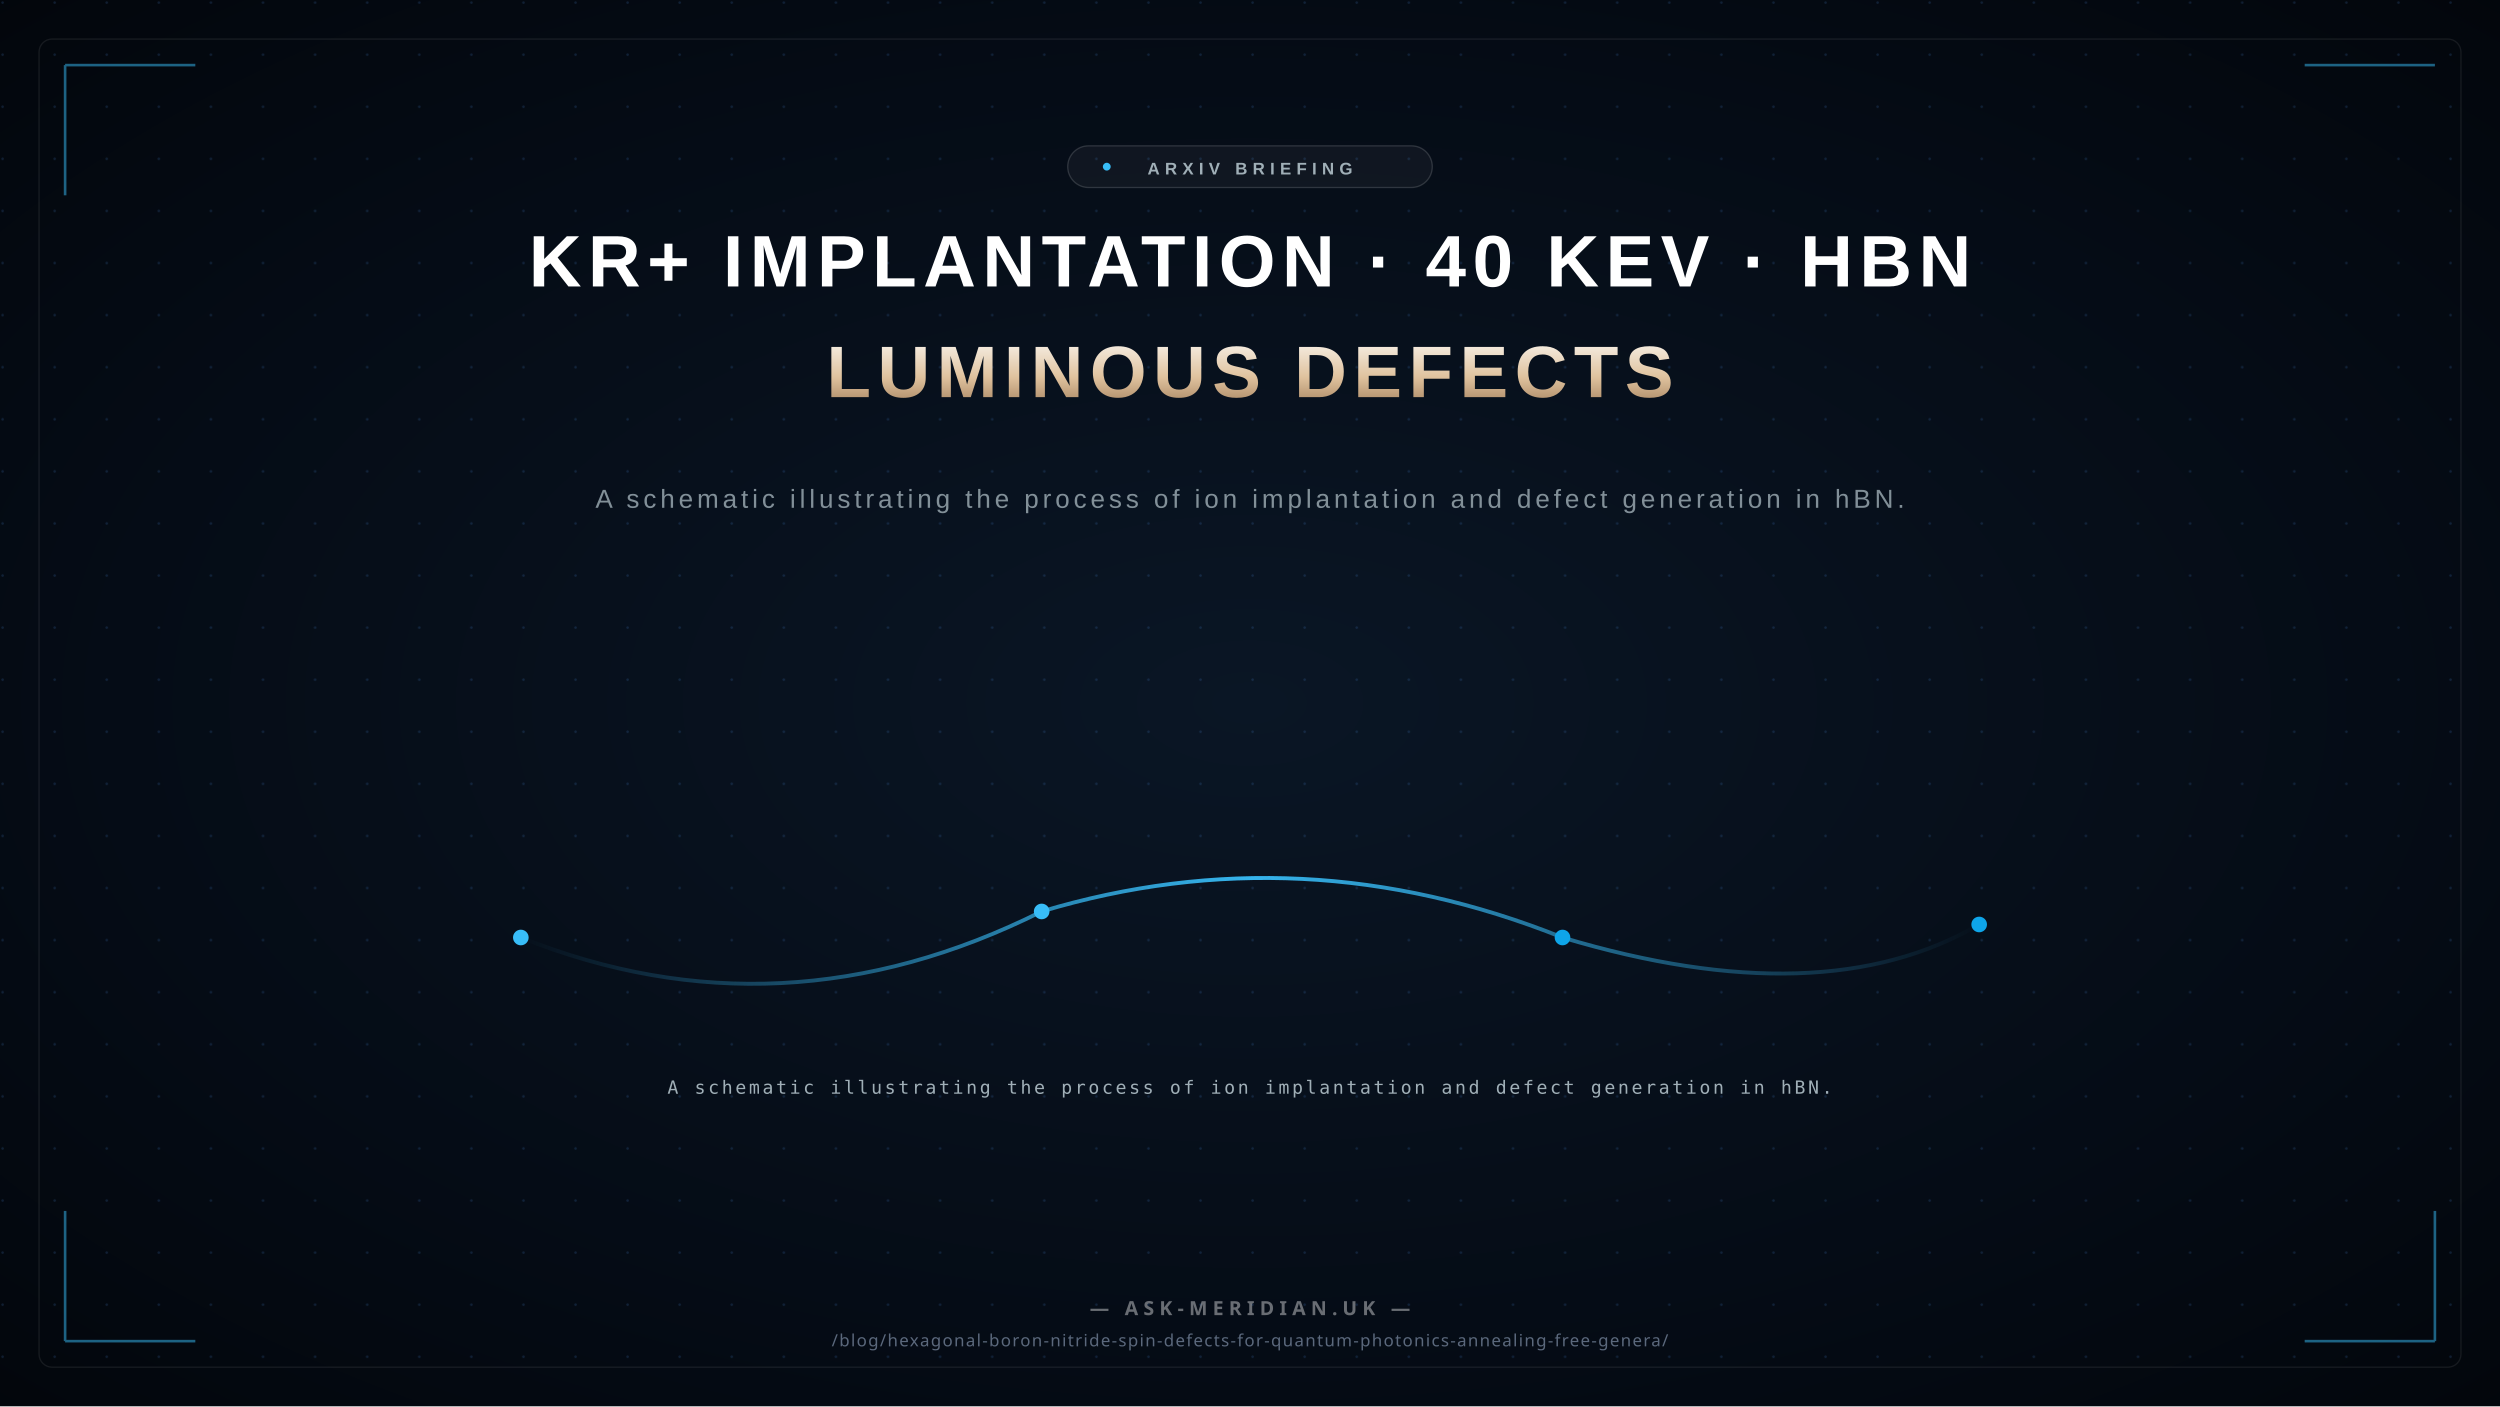
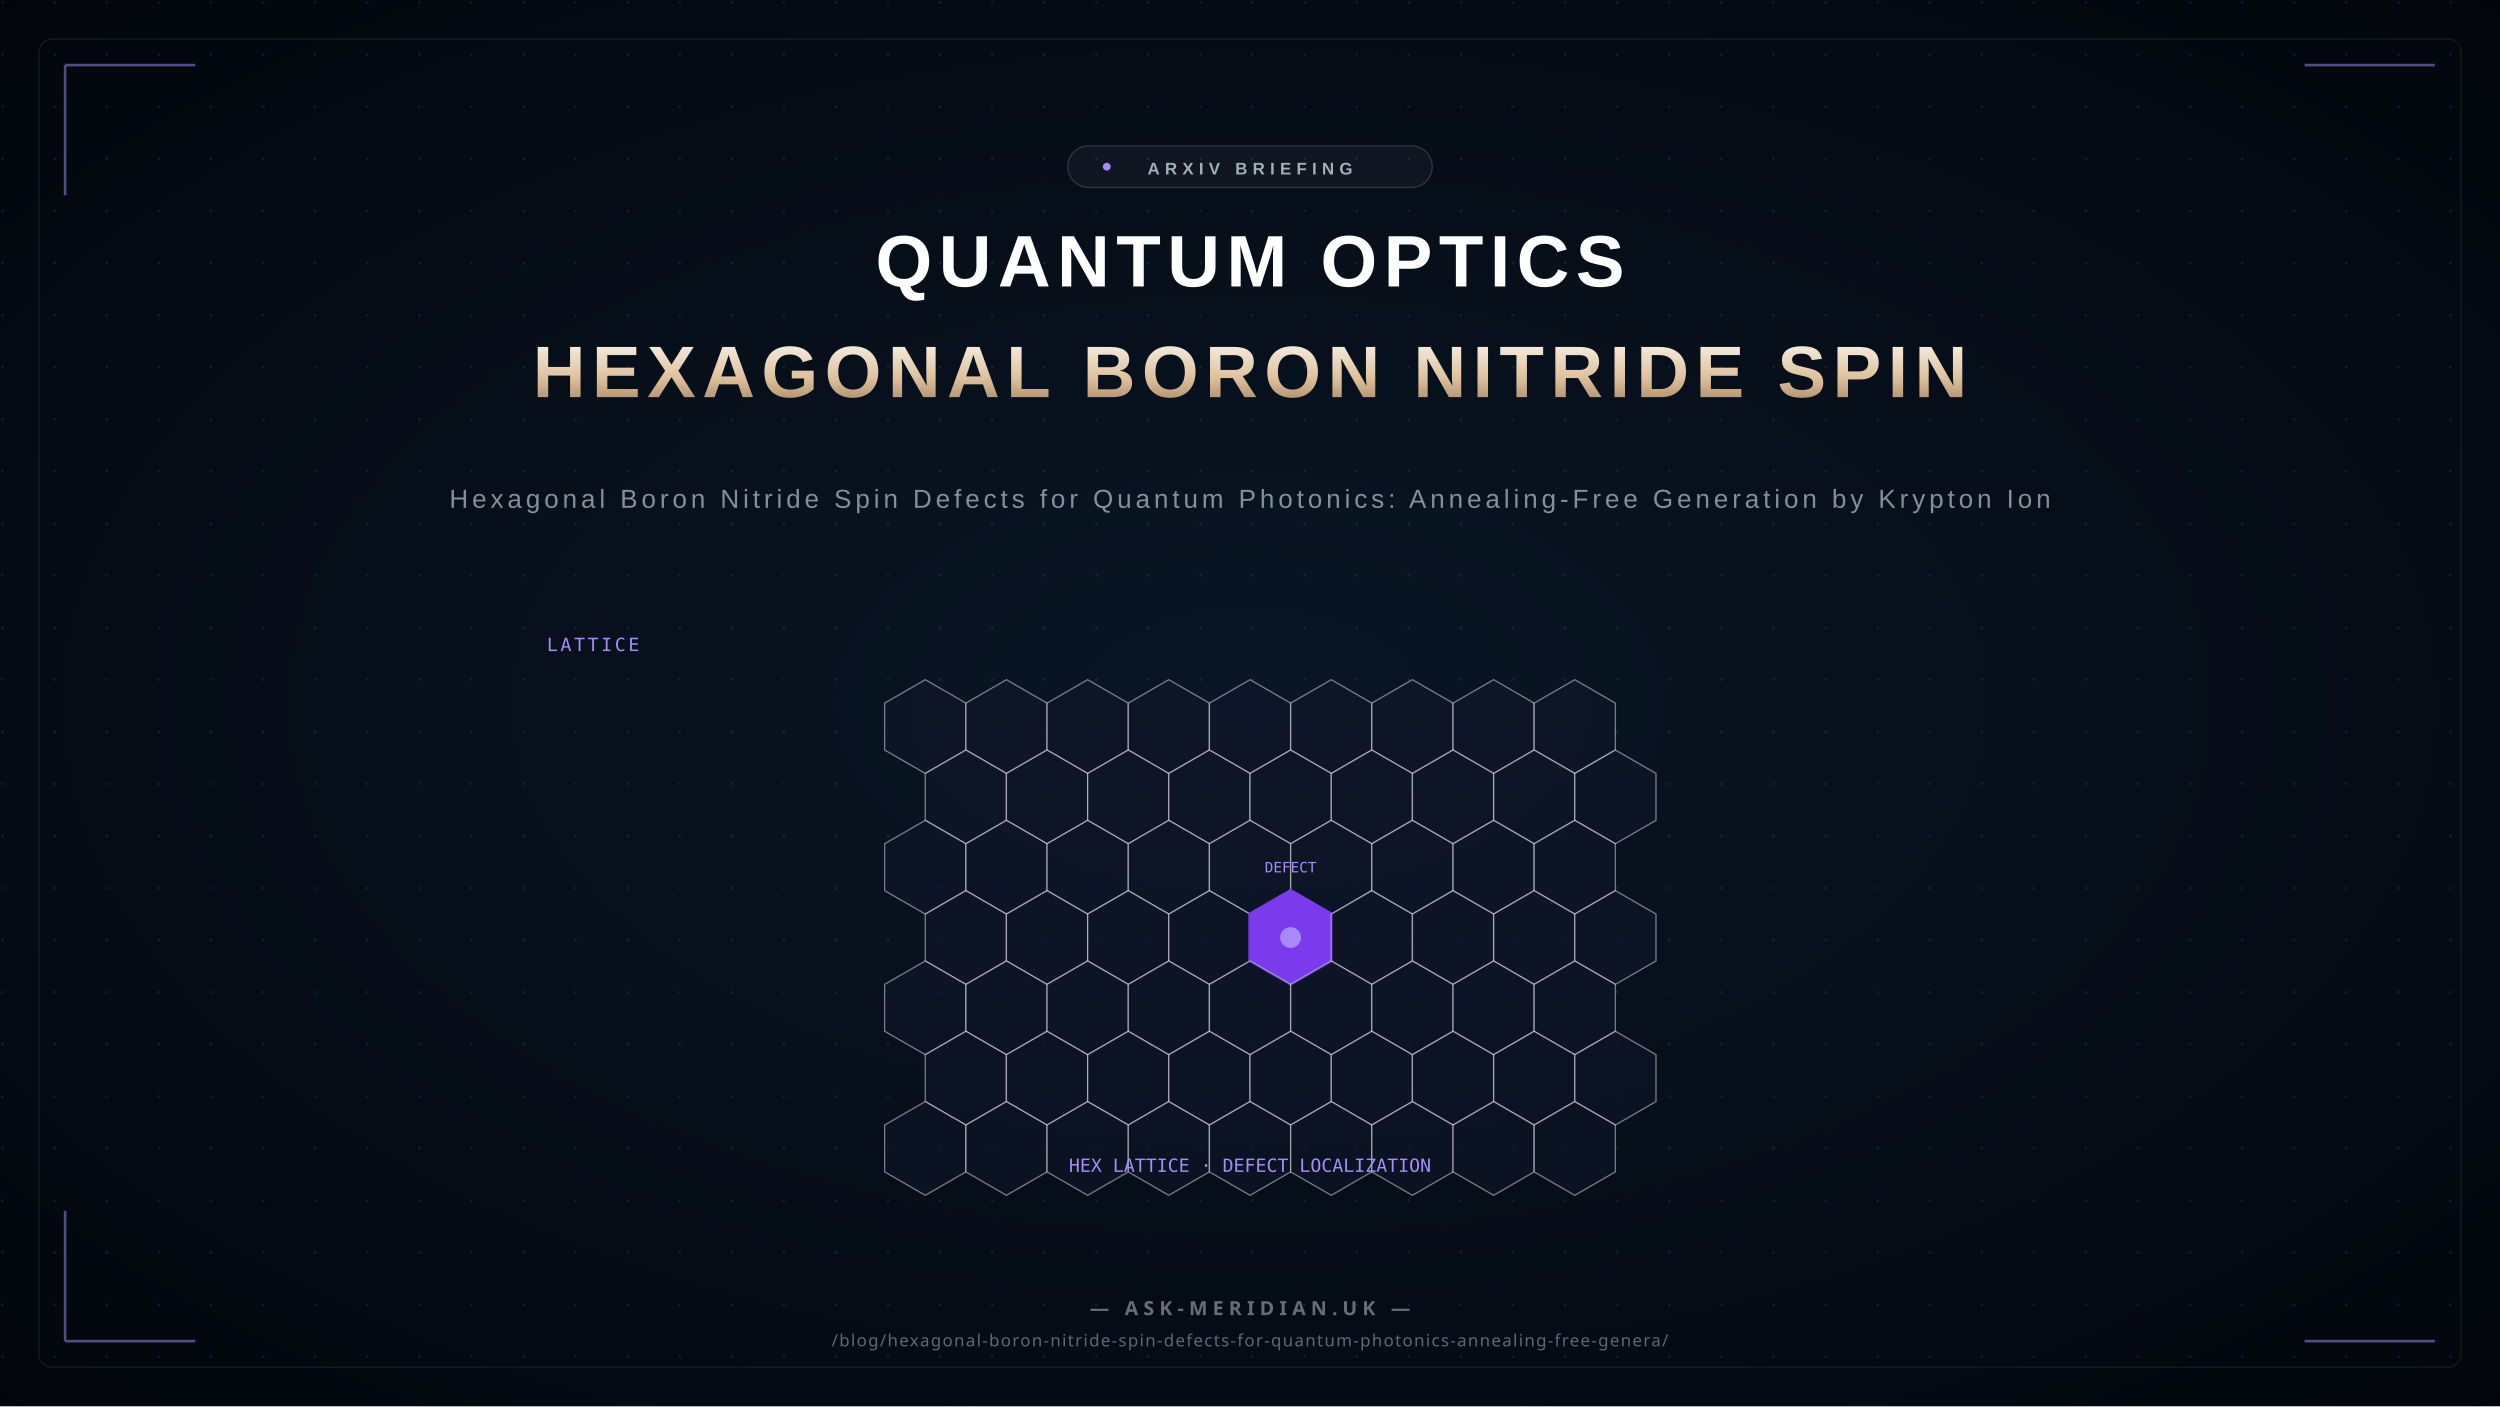
<svg xmlns="http://www.w3.org/2000/svg" viewBox="0 0 1920 1080" width="1920" height="1080">
  <defs>
    <radialGradient id="spaceGradient" cx="50%" cy="50%" r="75%">
      <stop offset="0%" stop-color="#0a1625" />
      <stop offset="60%" stop-color="#050c16" />
      <stop offset="100%" stop-color="#02050a" />
    </radialGradient>
    <linearGradient id="goldText" x1="0%" y1="0%" x2="0%" y2="100%">
      <stop offset="0%" stop-color="#f3e9dc" />
      <stop offset="60%" stop-color="#dfc29e" />
      <stop offset="100%" stop-color="#b89773" />
    </linearGradient>
    <linearGradient id="accentGrad" x1="0%" y1="0%" x2="100%" y2="0%">
-       <stop offset="0%" stop-color="#38bdf8" stop-opacity="0" />
-       <stop offset="50%" stop-color="#38bdf8" stop-opacity="0.95" />
-       <stop offset="100%" stop-color="#38bdf8" stop-opacity="0" />
+       <stop offset="0%" stop-color="#a78bfa" stop-opacity="0" />
+       <stop offset="50%" stop-color="#a78bfa" stop-opacity="0.95" />
+       <stop offset="100%" stop-color="#a78bfa" stop-opacity="0" />
+     </linearGradient>
+     <linearGradient id="spectrumGrad" x1="0%" y1="0%" x2="100%" y2="0%">
+       <stop offset="0%" stop-color="#ef4444" />
+       <stop offset="20%" stop-color="#f59e0b" />
+       <stop offset="40%" stop-color="#10b981" />
+       <stop offset="60%" stop-color="#3b82f6" />
+       <stop offset="80%" stop-color="#8b5cf6" />
+       <stop offset="100%" stop-color="#ec4899" />
    </linearGradient>
    <pattern id="dotPattern" width="40" height="40" patternUnits="userSpaceOnUse">
      <circle cx="2" cy="2" r="1" fill="#58a6ff" fill-opacity="0.15" />
    </pattern>
+     <filter id="glow">
+       <feGaussianBlur stdDeviation="3" result="b" />
+       <feMerge>
+         <feMergeNode in="b" />
+         <feMergeNode in="SourceGraphic" />
+       </feMerge>
+     </filter>
  </defs>
  <rect width="1920" height="1080" fill="url(#spaceGradient)" />
  <rect width="1920" height="1080" fill="url(#dotPattern)" />
  <rect x="30" y="30" width="1860" height="1020" rx="10" fill="none" stroke="#ffffff" stroke-width="1" opacity="0.08" />
  <g transform="translate(960, 220)" text-anchor="middle" font-family="Arial, sans-serif">
    <g transform="translate(0, -90)">
      <rect x="-140" y="-18" width="280" height="32" rx="16" fill="#ffffff" fill-opacity="0.04" stroke="#ffffff" stroke-opacity="0.15" stroke-width="1" />
-       <circle cx="-110" cy="-2" r="3" fill="#38bdf8" />
+       <circle cx="-110" cy="-2" r="3" fill="#a78bfa" />
      <text y="4" font-size="13" font-weight="bold" fill="#a0afb7" letter-spacing="4">ARXIV BRIEFING</text>
    </g>
-     <text font-size="56" font-weight="800" fill="#ffffff" letter-spacing="5">KR+ IMPLANTATION · 40 KEV · HBN</text>
-     <text y="85" font-size="56" font-weight="800" fill="url(#goldText)" letter-spacing="5">LUMINOUS DEFECTS</text>
-     <text y="170" font-size="20" font-weight="500" fill="#a0afb7" letter-spacing="3" opacity="0.8">A schematic illustrating the process of ion implantation and defect generation in hBN.</text>
+     <text font-size="56" font-weight="800" fill="#ffffff" letter-spacing="5">QUANTUM OPTICS</text>
+     <text y="85" font-size="56" font-weight="800" fill="url(#goldText)" letter-spacing="5">HEXAGONAL BORON NITRIDE SPIN</text>
+     <text y="170" font-size="20" font-weight="500" fill="#a0afb7" letter-spacing="3" opacity="0.8">Hexagonal Boron Nitride Spin Defects for Quantum Photonics: Annealing-Free Generation by Krypton Ion</text>
  </g>
  <g transform="translate(960, 720)">
-     <path d="M -560,0 Q -360,80 -160,-20 Q 40,-80 240,0 Q 440,60 560,-10" stroke="url(#accentGrad)" stroke-width="3" fill="none" />
-     <circle cx="-560" cy="0" r="6" fill="#38bdf8" />
-     <circle cx="-160" cy="-20" r="6" fill="#38bdf8" />
-     <circle cx="240" cy="0" r="6" fill="#0ea5e9" />
-     <circle cx="560" cy="-10" r="6" fill="#0ea5e9" />
-     <text x="0" y="120" text-anchor="middle" font-family="monospace" font-size="14" fill="#a0afb7" letter-spacing="2">A schematic illustrating the process of ion implantation and defect generation in hBN.</text>
+     <text x="-540" y="-220" font-family="monospace" font-size="14" fill="#a78bfa" letter-spacing="2">LATTICE</text>
+     <polygon points="-218.2,-144.0 -249.4,-126.0 -280.6,-144.0 -280.6,-180.0 -249.4,-198.0 -218.2,-180.0" fill="rgba(15,23,42,0.6)" stroke="#ffffff" stroke-opacity="0.45" stroke-width="1" />
+     <polygon points="-155.9,-144.0 -187.1,-126.0 -218.2,-144.0 -218.2,-180.0 -187.1,-198.0 -155.9,-180.0" fill="rgba(15,23,42,0.6)" stroke="#ffffff" stroke-opacity="0.45" stroke-width="1" />
+     <polygon points="-93.5,-144.0 -124.7,-126.0 -155.9,-144.0 -155.9,-180.0 -124.7,-198.0 -93.5,-180.0" fill="rgba(15,23,42,0.6)" stroke="#ffffff" stroke-opacity="0.45" stroke-width="1" />
+     <polygon points="-31.2,-144.0 -62.4,-126.0 -93.5,-144.0 -93.5,-180.0 -62.4,-198.0 -31.2,-180.0" fill="rgba(15,23,42,0.6)" stroke="#ffffff" stroke-opacity="0.45" stroke-width="1" />
+     <polygon points="31.2,-144.0 0.0,-126.0 -31.2,-144.0 -31.2,-180.0 -0.0,-198.0 31.2,-180.0" fill="rgba(15,23,42,0.6)" stroke="#ffffff" stroke-opacity="0.45" stroke-width="1" />
+     <polygon points="93.5,-144.0 62.4,-126.0 31.2,-144.0 31.2,-180.0 62.4,-198.0 93.5,-180.0" fill="rgba(15,23,42,0.6)" stroke="#ffffff" stroke-opacity="0.45" stroke-width="1" />
+     <polygon points="155.9,-144.0 124.7,-126.0 93.5,-144.0 93.5,-180.0 124.7,-198.0 155.9,-180.0" fill="rgba(15,23,42,0.6)" stroke="#ffffff" stroke-opacity="0.45" stroke-width="1" />
+     <polygon points="218.2,-144.0 187.1,-126.0 155.9,-144.0 155.9,-180.0 187.1,-198.0 218.2,-180.0" fill="rgba(15,23,42,0.6)" stroke="#ffffff" stroke-opacity="0.45" stroke-width="1" />
+     <polygon points="280.6,-144.0 249.4,-126.0 218.2,-144.0 218.2,-180.0 249.4,-198.0 280.6,-180.0" fill="rgba(15,23,42,0.6)" stroke="#ffffff" stroke-opacity="0.45" stroke-width="1" />
+     <polygon points="-187.1,-90.0 -218.2,-72.0 -249.4,-90.0 -249.4,-126.0 -218.2,-144.0 -187.1,-126.0" fill="rgba(15,23,42,0.6)" stroke="#ffffff" stroke-opacity="0.45" stroke-width="1" />
+     <polygon points="-124.7,-90.0 -155.9,-72.0 -187.1,-90.0 -187.1,-126.0 -155.9,-144.0 -124.7,-126.0" fill="rgba(15,23,42,0.6)" stroke="#ffffff" stroke-opacity="0.45" stroke-width="1" />
+     <polygon points="-62.4,-90.0 -93.5,-72.0 -124.7,-90.0 -124.7,-126.0 -93.5,-144.0 -62.4,-126.0" fill="rgba(15,23,42,0.6)" stroke="#ffffff" stroke-opacity="0.45" stroke-width="1" />
+     <polygon points="0.0,-90.0 -31.2,-72.0 -62.4,-90.0 -62.4,-126.0 -31.2,-144.0 -0.0,-126.0" fill="rgba(15,23,42,0.6)" stroke="#ffffff" stroke-opacity="0.45" stroke-width="1" />
+     <polygon points="62.4,-90.0 31.2,-72.0 0.0,-90.0 -0.0,-126.0 31.2,-144.0 62.4,-126.0" fill="rgba(15,23,42,0.6)" stroke="#ffffff" stroke-opacity="0.45" stroke-width="1" />
+     <polygon points="124.7,-90.0 93.5,-72.0 62.4,-90.0 62.4,-126.0 93.5,-144.0 124.7,-126.0" fill="rgba(15,23,42,0.6)" stroke="#ffffff" stroke-opacity="0.45" stroke-width="1" />
+     <polygon points="187.1,-90.0 155.9,-72.0 124.7,-90.0 124.7,-126.0 155.9,-144.0 187.1,-126.0" fill="rgba(15,23,42,0.6)" stroke="#ffffff" stroke-opacity="0.45" stroke-width="1" />
+     <polygon points="249.4,-90.0 218.2,-72.0 187.1,-90.0 187.1,-126.0 218.2,-144.0 249.4,-126.0" fill="rgba(15,23,42,0.6)" stroke="#ffffff" stroke-opacity="0.45" stroke-width="1" />
+     <polygon points="311.8,-90.0 280.6,-72.0 249.4,-90.0 249.4,-126.0 280.6,-144.0 311.8,-126.0" fill="rgba(15,23,42,0.6)" stroke="#ffffff" stroke-opacity="0.45" stroke-width="1" />
+     <polygon points="-218.2,-36.0 -249.4,-18.0 -280.6,-36.0 -280.6,-72.0 -249.4,-90.0 -218.2,-72.0" fill="rgba(15,23,42,0.6)" stroke="#ffffff" stroke-opacity="0.45" stroke-width="1" />
+     <polygon points="-155.9,-36.0 -187.1,-18.0 -218.2,-36.0 -218.2,-72.0 -187.1,-90.0 -155.9,-72.0" fill="rgba(15,23,42,0.6)" stroke="#ffffff" stroke-opacity="0.45" stroke-width="1" />
+     <polygon points="-93.5,-36.0 -124.7,-18.0 -155.9,-36.0 -155.9,-72.0 -124.7,-90.0 -93.5,-72.0" fill="rgba(15,23,42,0.6)" stroke="#ffffff" stroke-opacity="0.45" stroke-width="1" />
+     <polygon points="-31.2,-36.0 -62.4,-18.0 -93.5,-36.0 -93.5,-72.0 -62.4,-90.0 -31.2,-72.0" fill="rgba(15,23,42,0.6)" stroke="#ffffff" stroke-opacity="0.45" stroke-width="1" />
+     <polygon points="31.2,-36.0 0.0,-18.0 -31.2,-36.0 -31.2,-72.0 -0.0,-90.0 31.2,-72.0" fill="rgba(15,23,42,0.6)" stroke="#ffffff" stroke-opacity="0.45" stroke-width="1" />
+     <polygon points="93.5,-36.0 62.4,-18.0 31.2,-36.0 31.2,-72.0 62.4,-90.0 93.5,-72.0" fill="rgba(15,23,42,0.6)" stroke="#ffffff" stroke-opacity="0.45" stroke-width="1" />
+     <polygon points="155.9,-36.0 124.7,-18.0 93.5,-36.0 93.5,-72.0 124.7,-90.0 155.9,-72.0" fill="rgba(15,23,42,0.6)" stroke="#ffffff" stroke-opacity="0.45" stroke-width="1" />
+     <polygon points="218.2,-36.0 187.1,-18.0 155.9,-36.0 155.9,-72.0 187.1,-90.0 218.2,-72.0" fill="rgba(15,23,42,0.6)" stroke="#ffffff" stroke-opacity="0.45" stroke-width="1" />
+     <polygon points="280.6,-36.0 249.4,-18.0 218.2,-36.0 218.2,-72.0 249.4,-90.0 280.6,-72.0" fill="rgba(15,23,42,0.6)" stroke="#ffffff" stroke-opacity="0.45" stroke-width="1" />
+     <polygon points="-187.1,18.0 -218.2,36.0 -249.4,18.0 -249.4,-18.0 -218.2,-36.0 -187.1,-18.0" fill="rgba(15,23,42,0.6)" stroke="#ffffff" stroke-opacity="0.45" stroke-width="1" />
+     <polygon points="-124.7,18.0 -155.9,36.0 -187.1,18.0 -187.1,-18.0 -155.9,-36.0 -124.7,-18.0" fill="rgba(15,23,42,0.6)" stroke="#ffffff" stroke-opacity="0.45" stroke-width="1" />
+     <polygon points="-62.4,18.0 -93.5,36.0 -124.7,18.0 -124.7,-18.0 -93.5,-36.0 -62.4,-18.0" fill="rgba(15,23,42,0.6)" stroke="#ffffff" stroke-opacity="0.45" stroke-width="1" />
+     <polygon points="0.0,18.0 -31.2,36.0 -62.4,18.0 -62.4,-18.0 -31.2,-36.0 -0.0,-18.0" fill="rgba(15,23,42,0.6)" stroke="#ffffff" stroke-opacity="0.45" stroke-width="1" />
+     <polygon points="62.4,18.0 31.2,36.0 0.0,18.0 -0.0,-18.0 31.2,-36.0 62.4,-18.0" fill="#7c3aed" stroke="#7c3aed" stroke-opacity="1" stroke-width="2.5" />
+     <circle cx="31.177" cy="0" r="8" fill="#a78bfa" />
+     <text x="31.177" y="-50" font-family="monospace" font-size="11" fill="#a78bfa" text-anchor="middle">DEFECT</text>
+     <polygon points="124.7,18.0 93.5,36.0 62.4,18.0 62.4,-18.0 93.5,-36.0 124.7,-18.0" fill="rgba(15,23,42,0.6)" stroke="#ffffff" stroke-opacity="0.45" stroke-width="1" />
+     <polygon points="187.1,18.0 155.9,36.0 124.7,18.0 124.7,-18.0 155.9,-36.0 187.1,-18.0" fill="rgba(15,23,42,0.6)" stroke="#ffffff" stroke-opacity="0.45" stroke-width="1" />
+     <polygon points="249.4,18.0 218.2,36.0 187.1,18.0 187.1,-18.0 218.2,-36.0 249.4,-18.0" fill="rgba(15,23,42,0.6)" stroke="#ffffff" stroke-opacity="0.45" stroke-width="1" />
+     <polygon points="311.8,18.0 280.6,36.0 249.4,18.0 249.4,-18.0 280.6,-36.0 311.8,-18.0" fill="rgba(15,23,42,0.6)" stroke="#ffffff" stroke-opacity="0.45" stroke-width="1" />
+     <polygon points="-218.2,72.0 -249.4,90.0 -280.6,72.0 -280.6,36.0 -249.4,18.0 -218.2,36.0" fill="rgba(15,23,42,0.6)" stroke="#ffffff" stroke-opacity="0.45" stroke-width="1" />
+     <polygon points="-155.9,72.0 -187.1,90.0 -218.2,72.0 -218.2,36.0 -187.1,18.0 -155.9,36.0" fill="rgba(15,23,42,0.6)" stroke="#ffffff" stroke-opacity="0.45" stroke-width="1" />
+     <polygon points="-93.5,72.0 -124.7,90.0 -155.9,72.0 -155.9,36.0 -124.7,18.0 -93.5,36.0" fill="rgba(15,23,42,0.6)" stroke="#ffffff" stroke-opacity="0.45" stroke-width="1" />
+     <polygon points="-31.2,72.0 -62.4,90.0 -93.5,72.0 -93.5,36.0 -62.4,18.0 -31.2,36.0" fill="rgba(15,23,42,0.6)" stroke="#ffffff" stroke-opacity="0.45" stroke-width="1" />
+     <polygon points="31.2,72.0 0.0,90.0 -31.2,72.0 -31.2,36.0 -0.0,18.0 31.2,36.0" fill="rgba(15,23,42,0.6)" stroke="#ffffff" stroke-opacity="0.45" stroke-width="1" />
+     <polygon points="93.5,72.0 62.4,90.0 31.2,72.0 31.2,36.0 62.4,18.0 93.5,36.0" fill="rgba(15,23,42,0.6)" stroke="#ffffff" stroke-opacity="0.45" stroke-width="1" />
+     <polygon points="155.9,72.0 124.7,90.0 93.5,72.0 93.5,36.0 124.7,18.0 155.9,36.0" fill="rgba(15,23,42,0.6)" stroke="#ffffff" stroke-opacity="0.45" stroke-width="1" />
+     <polygon points="218.2,72.0 187.1,90.0 155.9,72.0 155.9,36.0 187.1,18.0 218.2,36.0" fill="rgba(15,23,42,0.6)" stroke="#ffffff" stroke-opacity="0.45" stroke-width="1" />
+     <polygon points="280.6,72.0 249.4,90.0 218.2,72.0 218.2,36.0 249.4,18.0 280.6,36.0" fill="rgba(15,23,42,0.6)" stroke="#ffffff" stroke-opacity="0.45" stroke-width="1" />
+     <polygon points="-187.1,126.0 -218.2,144.0 -249.4,126.0 -249.4,90.0 -218.2,72.0 -187.1,90.0" fill="rgba(15,23,42,0.6)" stroke="#ffffff" stroke-opacity="0.45" stroke-width="1" />
+     <polygon points="-124.7,126.0 -155.9,144.0 -187.1,126.0 -187.1,90.0 -155.9,72.0 -124.7,90.0" fill="rgba(15,23,42,0.6)" stroke="#ffffff" stroke-opacity="0.45" stroke-width="1" />
+     <polygon points="-62.4,126.0 -93.5,144.0 -124.7,126.0 -124.7,90.0 -93.5,72.0 -62.4,90.0" fill="rgba(15,23,42,0.6)" stroke="#ffffff" stroke-opacity="0.45" stroke-width="1" />
+     <polygon points="0.0,126.0 -31.2,144.0 -62.4,126.0 -62.4,90.0 -31.2,72.0 -0.0,90.0" fill="rgba(15,23,42,0.6)" stroke="#ffffff" stroke-opacity="0.45" stroke-width="1" />
+     <polygon points="62.4,126.0 31.2,144.0 0.0,126.0 -0.0,90.0 31.2,72.0 62.4,90.0" fill="rgba(15,23,42,0.6)" stroke="#ffffff" stroke-opacity="0.45" stroke-width="1" />
+     <polygon points="124.7,126.0 93.5,144.0 62.4,126.0 62.4,90.0 93.5,72.0 124.7,90.0" fill="rgba(15,23,42,0.6)" stroke="#ffffff" stroke-opacity="0.45" stroke-width="1" />
+     <polygon points="187.1,126.0 155.9,144.0 124.7,126.0 124.7,90.0 155.9,72.0 187.1,90.0" fill="rgba(15,23,42,0.6)" stroke="#ffffff" stroke-opacity="0.45" stroke-width="1" />
+     <polygon points="249.4,126.0 218.2,144.0 187.1,126.0 187.1,90.0 218.2,72.0 249.4,90.0" fill="rgba(15,23,42,0.6)" stroke="#ffffff" stroke-opacity="0.45" stroke-width="1" />
+     <polygon points="311.8,126.0 280.6,144.0 249.4,126.0 249.4,90.0 280.6,72.0 311.8,90.0" fill="rgba(15,23,42,0.6)" stroke="#ffffff" stroke-opacity="0.45" stroke-width="1" />
+     <polygon points="-218.2,180.0 -249.4,198.0 -280.6,180.0 -280.6,144.0 -249.4,126.0 -218.2,144.0" fill="rgba(15,23,42,0.6)" stroke="#ffffff" stroke-opacity="0.45" stroke-width="1" />
+     <polygon points="-155.9,180.0 -187.1,198.0 -218.2,180.0 -218.2,144.0 -187.1,126.0 -155.9,144.0" fill="rgba(15,23,42,0.6)" stroke="#ffffff" stroke-opacity="0.45" stroke-width="1" />
+     <polygon points="-93.5,180.0 -124.7,198.0 -155.9,180.0 -155.9,144.0 -124.7,126.0 -93.5,144.0" fill="rgba(15,23,42,0.6)" stroke="#ffffff" stroke-opacity="0.45" stroke-width="1" />
+     <polygon points="-31.2,180.0 -62.4,198.0 -93.5,180.0 -93.5,144.0 -62.4,126.0 -31.2,144.0" fill="rgba(15,23,42,0.6)" stroke="#ffffff" stroke-opacity="0.45" stroke-width="1" />
+     <polygon points="31.2,180.0 0.0,198.0 -31.2,180.0 -31.2,144.0 -0.0,126.0 31.2,144.0" fill="rgba(15,23,42,0.6)" stroke="#ffffff" stroke-opacity="0.45" stroke-width="1" />
+     <polygon points="93.5,180.0 62.4,198.0 31.2,180.0 31.2,144.0 62.4,126.0 93.5,144.0" fill="rgba(15,23,42,0.6)" stroke="#ffffff" stroke-opacity="0.45" stroke-width="1" />
+     <polygon points="155.9,180.0 124.7,198.0 93.5,180.0 93.5,144.0 124.7,126.0 155.9,144.0" fill="rgba(15,23,42,0.6)" stroke="#ffffff" stroke-opacity="0.45" stroke-width="1" />
+     <polygon points="218.2,180.0 187.1,198.0 155.9,180.0 155.9,144.0 187.1,126.0 218.2,144.0" fill="rgba(15,23,42,0.6)" stroke="#ffffff" stroke-opacity="0.45" stroke-width="1" />
+     <polygon points="280.6,180.0 249.4,198.0 218.2,180.0 218.2,144.0 249.4,126.0 280.6,144.0" fill="rgba(15,23,42,0.6)" stroke="#ffffff" stroke-opacity="0.45" stroke-width="1" />
+     <text x="0" y="180" font-family="monospace" font-size="14" fill="#a78bfa" text-anchor="middle">HEX LATTICE · DEFECT LOCALIZATION</text>
  </g>
-   <g stroke="#38bdf8" stroke-width="2" fill="none" opacity="0.5">
+   <g stroke="#a78bfa" stroke-width="2" fill="none" opacity="0.5">
    <path d="M 50,50 L 150,50 M 50,50 L 50,150" />
    <path d="M 1870,50 L 1770,50 M 1870,50 M 1870,150" />
    <path d="M 50,1030 L 150,1030 M 50,1030 L 50,930" />
-     <path d="M 1870,1030 L 1770,1030 M 1870,1030 L 1870,930" />
+     <path d="M 1870,1030 L 1770,1030 M 1870,1030 M 1870,930" />
  </g>
  <g transform="translate(960, 1010)" text-anchor="middle" font-family="sans-serif">
    <text font-size="15" font-weight="bold" fill="#ffffff" fill-opacity="0.4" letter-spacing="4">— ASK-MERIDIAN.UK —</text>
    <text y="24" font-size="13" fill="#718096" fill-opacity="0.8" letter-spacing="1">/blog/hexagonal-boron-nitride-spin-defects-for-quantum-photonics-annealing-free-genera/</text>
  </g>
</svg>
